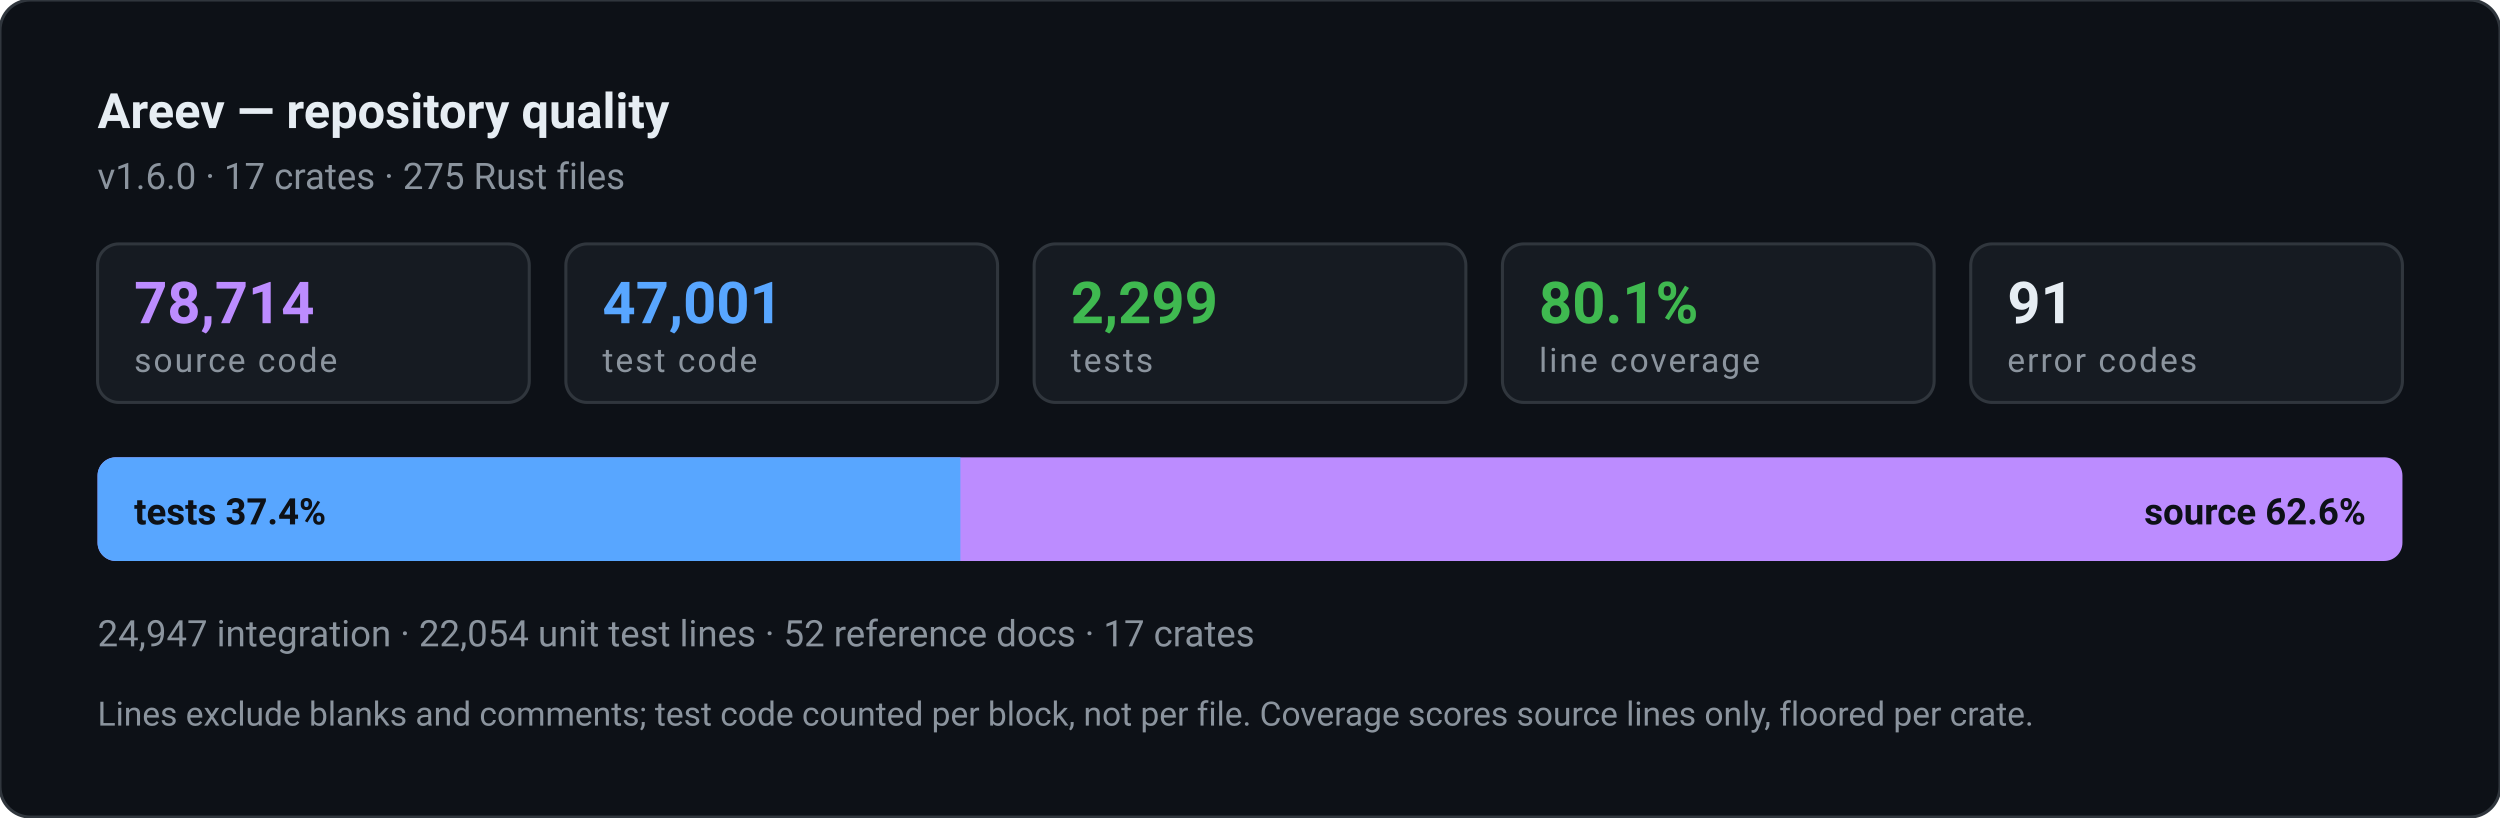
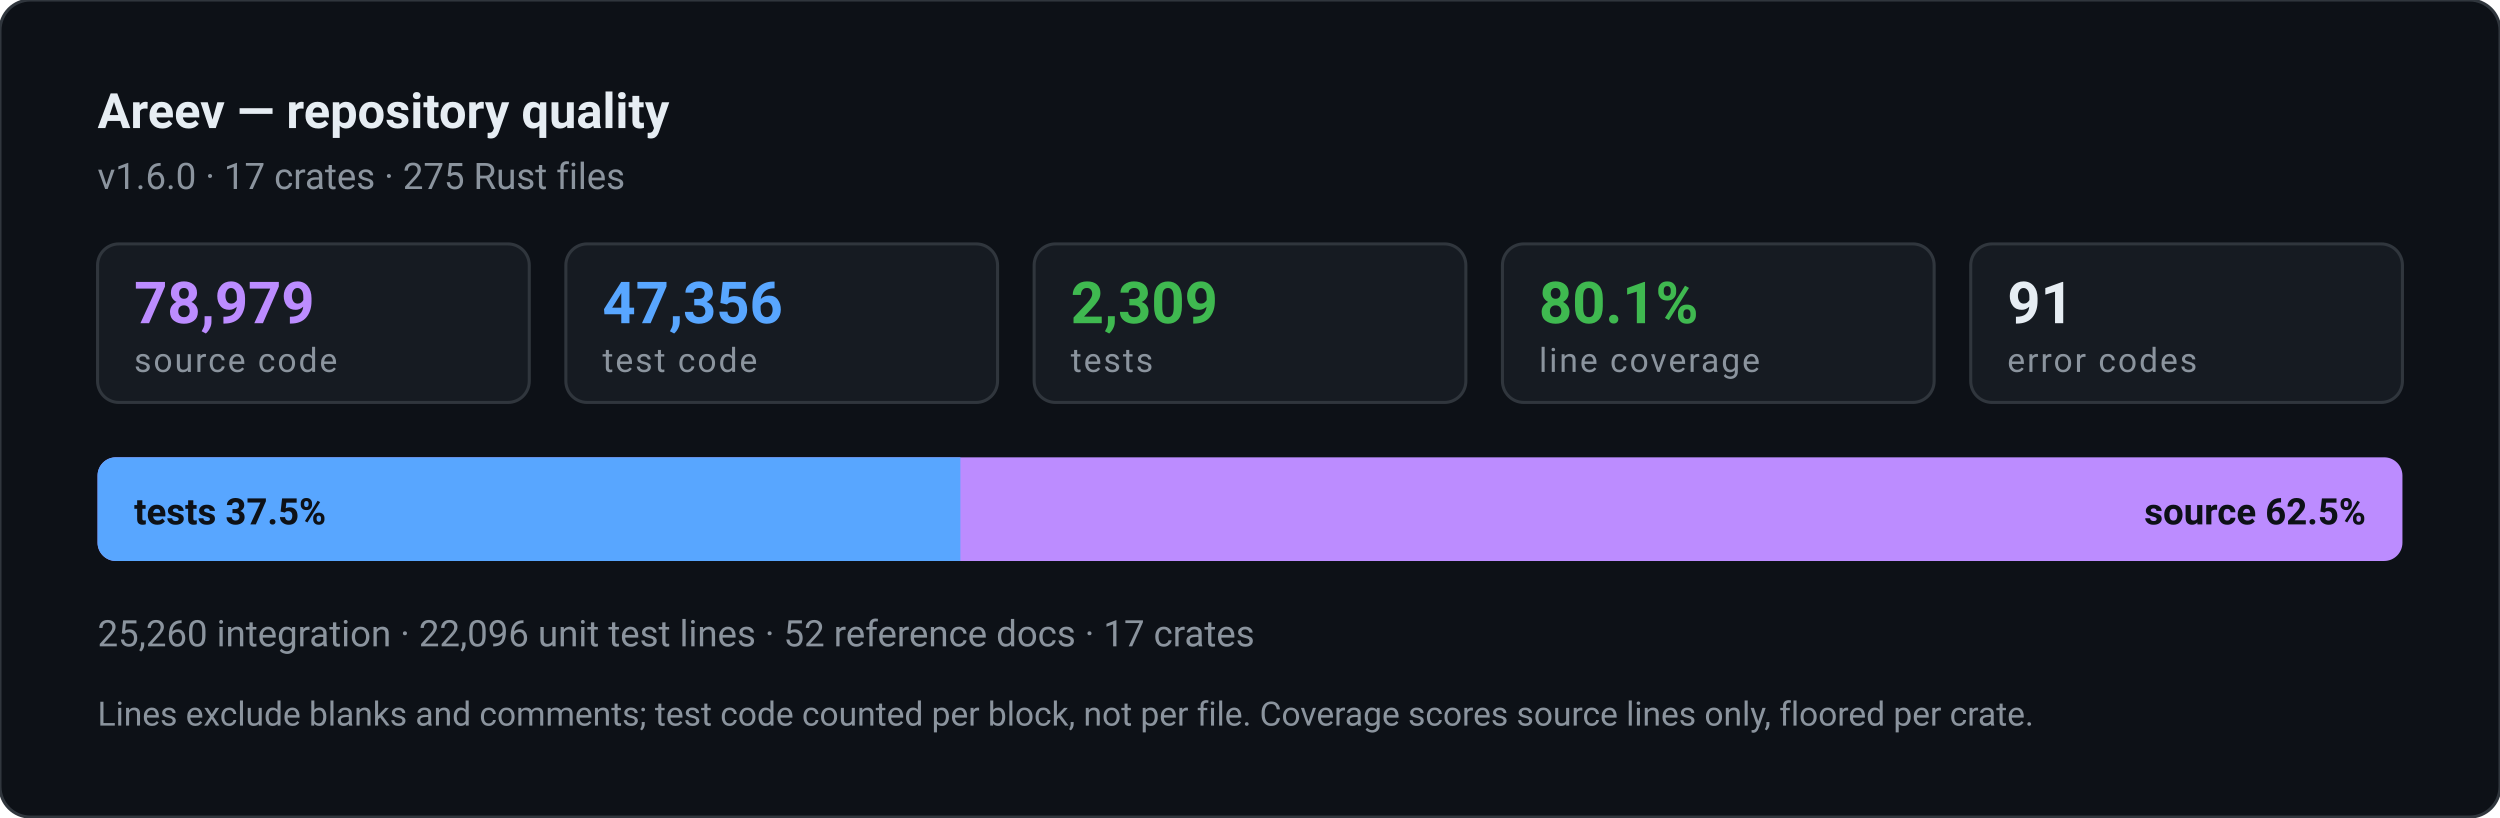
- <svg xmlns="http://www.w3.org/2000/svg" width="820" height="268" viewBox="0 0 820 268" role="img" aria-label="Areev repository quality: 47,001 lines of test code against 78,714 lines of source, 2,299 tests, 80.1% line coverage">
+ <svg xmlns="http://www.w3.org/2000/svg" width="820" height="268" viewBox="0 0 820 268" role="img" aria-label="Areev repository quality: 47,356 lines of test code against 78,979 lines of source, 2,309 tests, 80.1% line coverage">
  <style>text{font-family:ui-sans-serif,-apple-system,"Segoe UI",Roboto,Helvetica,Arial,sans-serif}.n{font-weight:700;font-variant-numeric:tabular-nums}.l{font-size:11px;letter-spacing:.06em;text-transform:uppercase}</style>
  <rect width="820" height="268" rx="10" fill="#0d1117" stroke="#30363d" />
  <text x="32" y="42" class="n" font-size="16" fill="#e6edf3">Areev — repository quality</text>
  <text x="32" y="62" font-size="12" fill="#8b949e">v1.6.0 · 17 crates · 275 Rust files</text>
  <rect x="32.0" y="80" width="141.6" height="52" rx="7" fill="#161b22" stroke="#30363d" />
-   <text x="44.0" y="106" class="n" font-size="19" fill="#bc8cff">78,714</text>
+   <text x="44.0" y="106" class="n" font-size="19" fill="#bc8cff">78,979</text>
  <text x="44.0" y="122" class="l" fill="#8b949e">source code</text>
  <rect x="185.6" y="80" width="141.6" height="52" rx="7" fill="#161b22" stroke="#30363d" />
-   <text x="197.6" y="106" class="n" font-size="19" fill="#58a6ff">47,001</text>
+   <text x="197.6" y="106" class="n" font-size="19" fill="#58a6ff">47,356</text>
  <text x="197.6" y="122" class="l" fill="#8b949e">test code</text>
  <rect x="339.2" y="80" width="141.6" height="52" rx="7" fill="#161b22" stroke="#30363d" />
-   <text x="351.2" y="106" class="n" font-size="19" fill="#3fb950">2,299</text>
+   <text x="351.2" y="106" class="n" font-size="19" fill="#3fb950">2,309</text>
  <text x="351.2" y="122" class="l" fill="#8b949e">tests</text>
  <rect x="492.8" y="80" width="141.6" height="52" rx="7" fill="#161b22" stroke="#30363d" />
  <text x="504.8" y="106" class="n" font-size="19" fill="#3fb950">80.1%</text>
  <text x="504.8" y="122" class="l" fill="#8b949e">line coverage</text>
  <rect x="646.4" y="80" width="141.6" height="52" rx="7" fill="#161b22" stroke="#30363d" />
  <text x="658.4" y="106" class="n" font-size="19" fill="#e6edf3">91</text>
  <text x="658.4" y="122" class="l" fill="#8b949e">error codes</text>
  <rect x="32" y="150" width="756" height="34" rx="6" fill="#bc8cff" />
  <path d="M32 156a6 6 0 0 1 6-6h277v34h-277a6 6 0 0 1-6-6z" fill="#58a6ff" />
-   <text x="44" y="172" class="n" font-size="12" fill="#0d1117">tests 37.4%</text>
-   <text x="776" y="172" class="n" font-size="12" fill="#0d1117" text-anchor="end">source 62.6%</text>
-   <text x="32" y="212" font-size="12" fill="#8b949e">24,947 integration · 22,054 unit test lines · 52 reference docs · 17 crates</text>
+   <text x="44" y="172" class="n" font-size="12" fill="#0d1117">tests 37.5%</text>
+   <text x="776" y="172" class="n" font-size="12" fill="#0d1117" text-anchor="end">source 62.5%</text>
+   <text x="32" y="212" font-size="12" fill="#8b949e">25,260 integration · 22,096 unit test lines · 52 reference docs · 17 crates</text>
  <text x="32" y="238" font-size="11" fill="#8b949e">Lines exclude blanks and comments; test code counted per block, not per file. Coverage scores source lines only, floored per crate.</text>
</svg>
